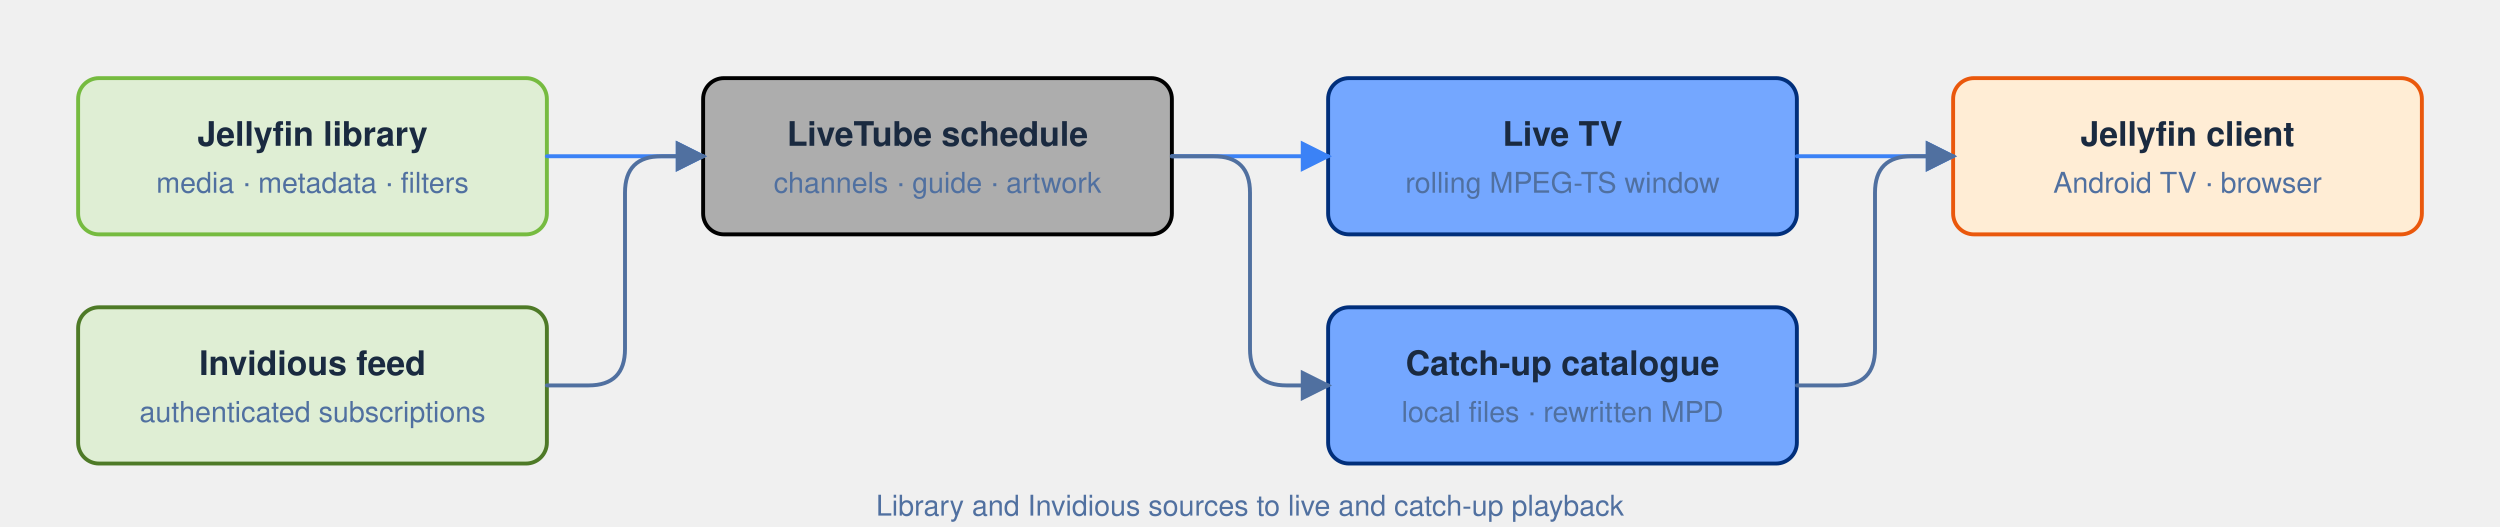
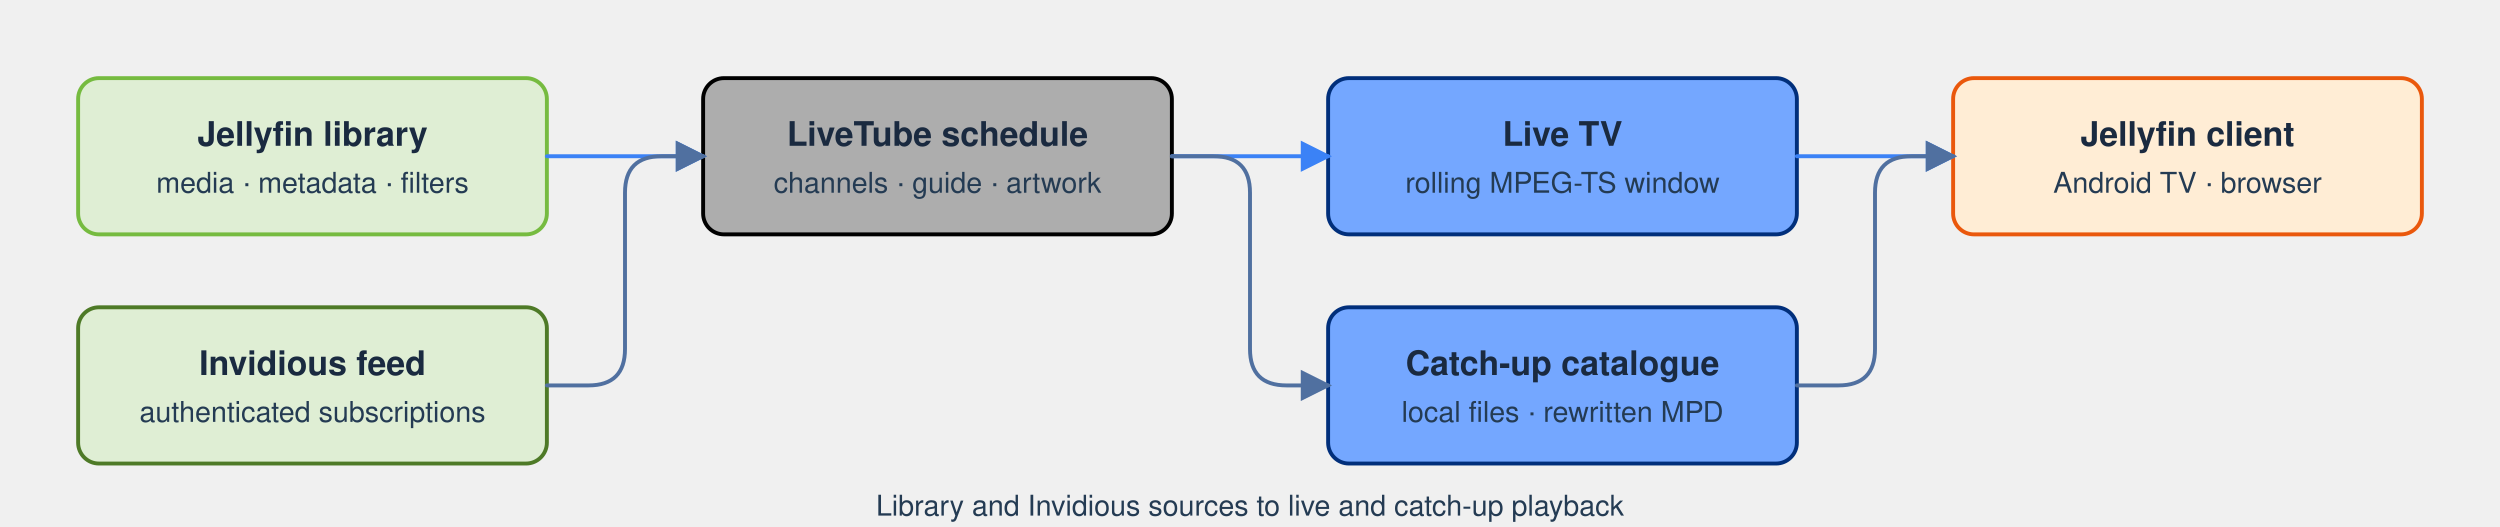
<svg xmlns="http://www.w3.org/2000/svg" viewBox="0 0 960 202">
  <style>
    /* Default: light mode (for rsvg-convert and non-media-query agents) */
    .bg { fill: transparent; }
    .box { fill: #ffffff; stroke: #707070; stroke-width: 1.5; }
    .box-accent { fill: #dbeafe; stroke: #3b82f6; stroke-width: 1.5; }
    .box-green { fill: #74a7ff; stroke: #012f7b; stroke-width: 1.5; }
    .box-warm { fill: #fef3c7; stroke: #d97706; stroke-width: 1.5; }
    .box-purple { fill: #adadad; stroke: #000000; stroke-width: 1.5; }
    .box-teal { fill: #ebebeb; stroke: #474747; stroke-width: 1.5; }
    .box-slate { fill: #a7c6ff; stroke: #0042a9; stroke-width: 1.5; }
    .box-indigo { fill: #dfeed4; stroke: #4e7a27; stroke-width: 1.5; }
    .box-rose { fill: #dfeed4; stroke: #76bb40; stroke-width: 1.5; }
    .box-orange { fill: #ffedd5; stroke: #ea580c; stroke-width: 1.5; }
    .box-cyan { fill: #d9c9fe; stroke: #5e30eb; stroke-width: 1.5; }
    .label { fill: #1a2a40; }
-     .sub { fill: #5070a0; }
+     .sub { fill: #243b53; }
    text { font-family: -apple-system, "Segoe UI", Helvetica, sans-serif; }
    .label { font-size: 13px; font-weight: 600; }
    .sub { font-size: 11px; }
    @media (prefers-color-scheme: dark) {
      .bg { fill: transparent; }
      .box { fill: #1a1e2a; stroke: #505050; }
      .box-accent { fill: #0d1e38; stroke: #2b5cb0; }
      .box-green { fill: #0a1a3a; stroke: #4a80d0; }
      .box-warm { fill: #221a10; stroke: #a06020; }
      .box-purple { fill: #222222; stroke: #666666; }
      .box-teal { fill: #1e1e1e; stroke: #666666; }
      .box-slate { fill: #0d1a38; stroke: #4a7ad0; }
      .box-indigo { fill: #1a2810; stroke: #5a8a30; }
      .box-rose { fill: #1a2810; stroke: #5aaa30; }
      .box-orange { fill: #2a1a08; stroke: #f97316; }
      .box-cyan { fill: #1a1030; stroke: #7040d0; }
      .label { fill: #d0daf0; }
      .sub { fill: #90a8c0; }
    }
  </style>
  <defs>
    <marker id="ah" markerWidth="8" markerHeight="8" refX="7" refY="4" orient="auto">
      <path d="M0,0 L8,4 L0,8z" fill="#5070a0" stroke="none" />
    </marker>
    <marker id="ahs" markerWidth="8" markerHeight="8" refX="7" refY="4" orient="auto">
      <path d="M0,0 L8,4 L0,8z" fill="#3b82f6" stroke="none" />
    </marker>
  </defs>
  <rect width="960" height="202" class="bg" rx="8" />
  <rect x="30" y="30" width="180" height="60" rx="8" class="box-rose" />
  <text x="120" y="56" text-anchor="middle" class="label">Jellyfin library</text>
  <text x="120" y="74" text-anchor="middle" class="sub">media · metadata · filters</text>
  <rect x="30" y="118" width="180" height="60" rx="8" class="box-indigo" />
  <text x="120" y="144" text-anchor="middle" class="label">Invidious feed</text>
  <text x="120" y="162" text-anchor="middle" class="sub">authenticated subscriptions</text>
  <rect x="270" y="30" width="180" height="60" rx="8" class="box-purple" />
  <text x="360" y="56" text-anchor="middle" class="label">LiveTube schedule</text>
  <text x="360" y="74" text-anchor="middle" class="sub">channels · guide · artwork</text>
  <rect x="510" y="30" width="180" height="60" rx="8" class="box-green" />
  <text x="600" y="56" text-anchor="middle" class="label">Live TV</text>
  <text x="600" y="74" text-anchor="middle" class="sub">rolling MPEG-TS window</text>
  <rect x="510" y="118" width="180" height="60" rx="8" class="box-green" />
  <text x="600" y="144" text-anchor="middle" class="label">Catch-up catalogue</text>
  <text x="600" y="162" text-anchor="middle" class="sub">local files · rewritten MPD</text>
  <rect x="750" y="30" width="180" height="60" rx="8" class="box-orange" />
  <text x="840" y="56" text-anchor="middle" class="label">Jellyfin client</text>
  <text x="840" y="74" text-anchor="middle" class="sub">Android TV · browser</text>
  <path d="M210,60 L270,60" fill="none" stroke="#3b82f6" stroke-width="1.5" stroke-linecap="round" marker-end="url(#ahs)" />
  <path d="M210,148 L226,148 Q240,148 240,134 L240,74 Q240,60 254,60 L270,60" fill="none" stroke="#5070a0" stroke-width="1.5" stroke-linecap="round" marker-end="url(#ah)" />
  <path d="M450,60 L510,60" fill="none" stroke="#3b82f6" stroke-width="1.5" stroke-linecap="round" marker-end="url(#ahs)" />
  <path d="M450,60 L466,60 Q480,60 480,74 L480,134 Q480,148 494,148 L510,148" fill="none" stroke="#5070a0" stroke-width="1.5" stroke-linecap="round" marker-end="url(#ah)" />
  <path d="M690,60 L750,60" fill="none" stroke="#3b82f6" stroke-width="1.5" stroke-linecap="round" marker-end="url(#ahs)" />
  <path d="M690,148 L706,148 Q720,148 720,134 L720,74 Q720,60 734,60 L750,60" fill="none" stroke="#5070a0" stroke-width="1.5" stroke-linecap="round" marker-end="url(#ah)" />
  <text x="480" y="198" text-anchor="middle" class="sub">Library and Invidious sources to live and catch-up playback</text>
</svg>
